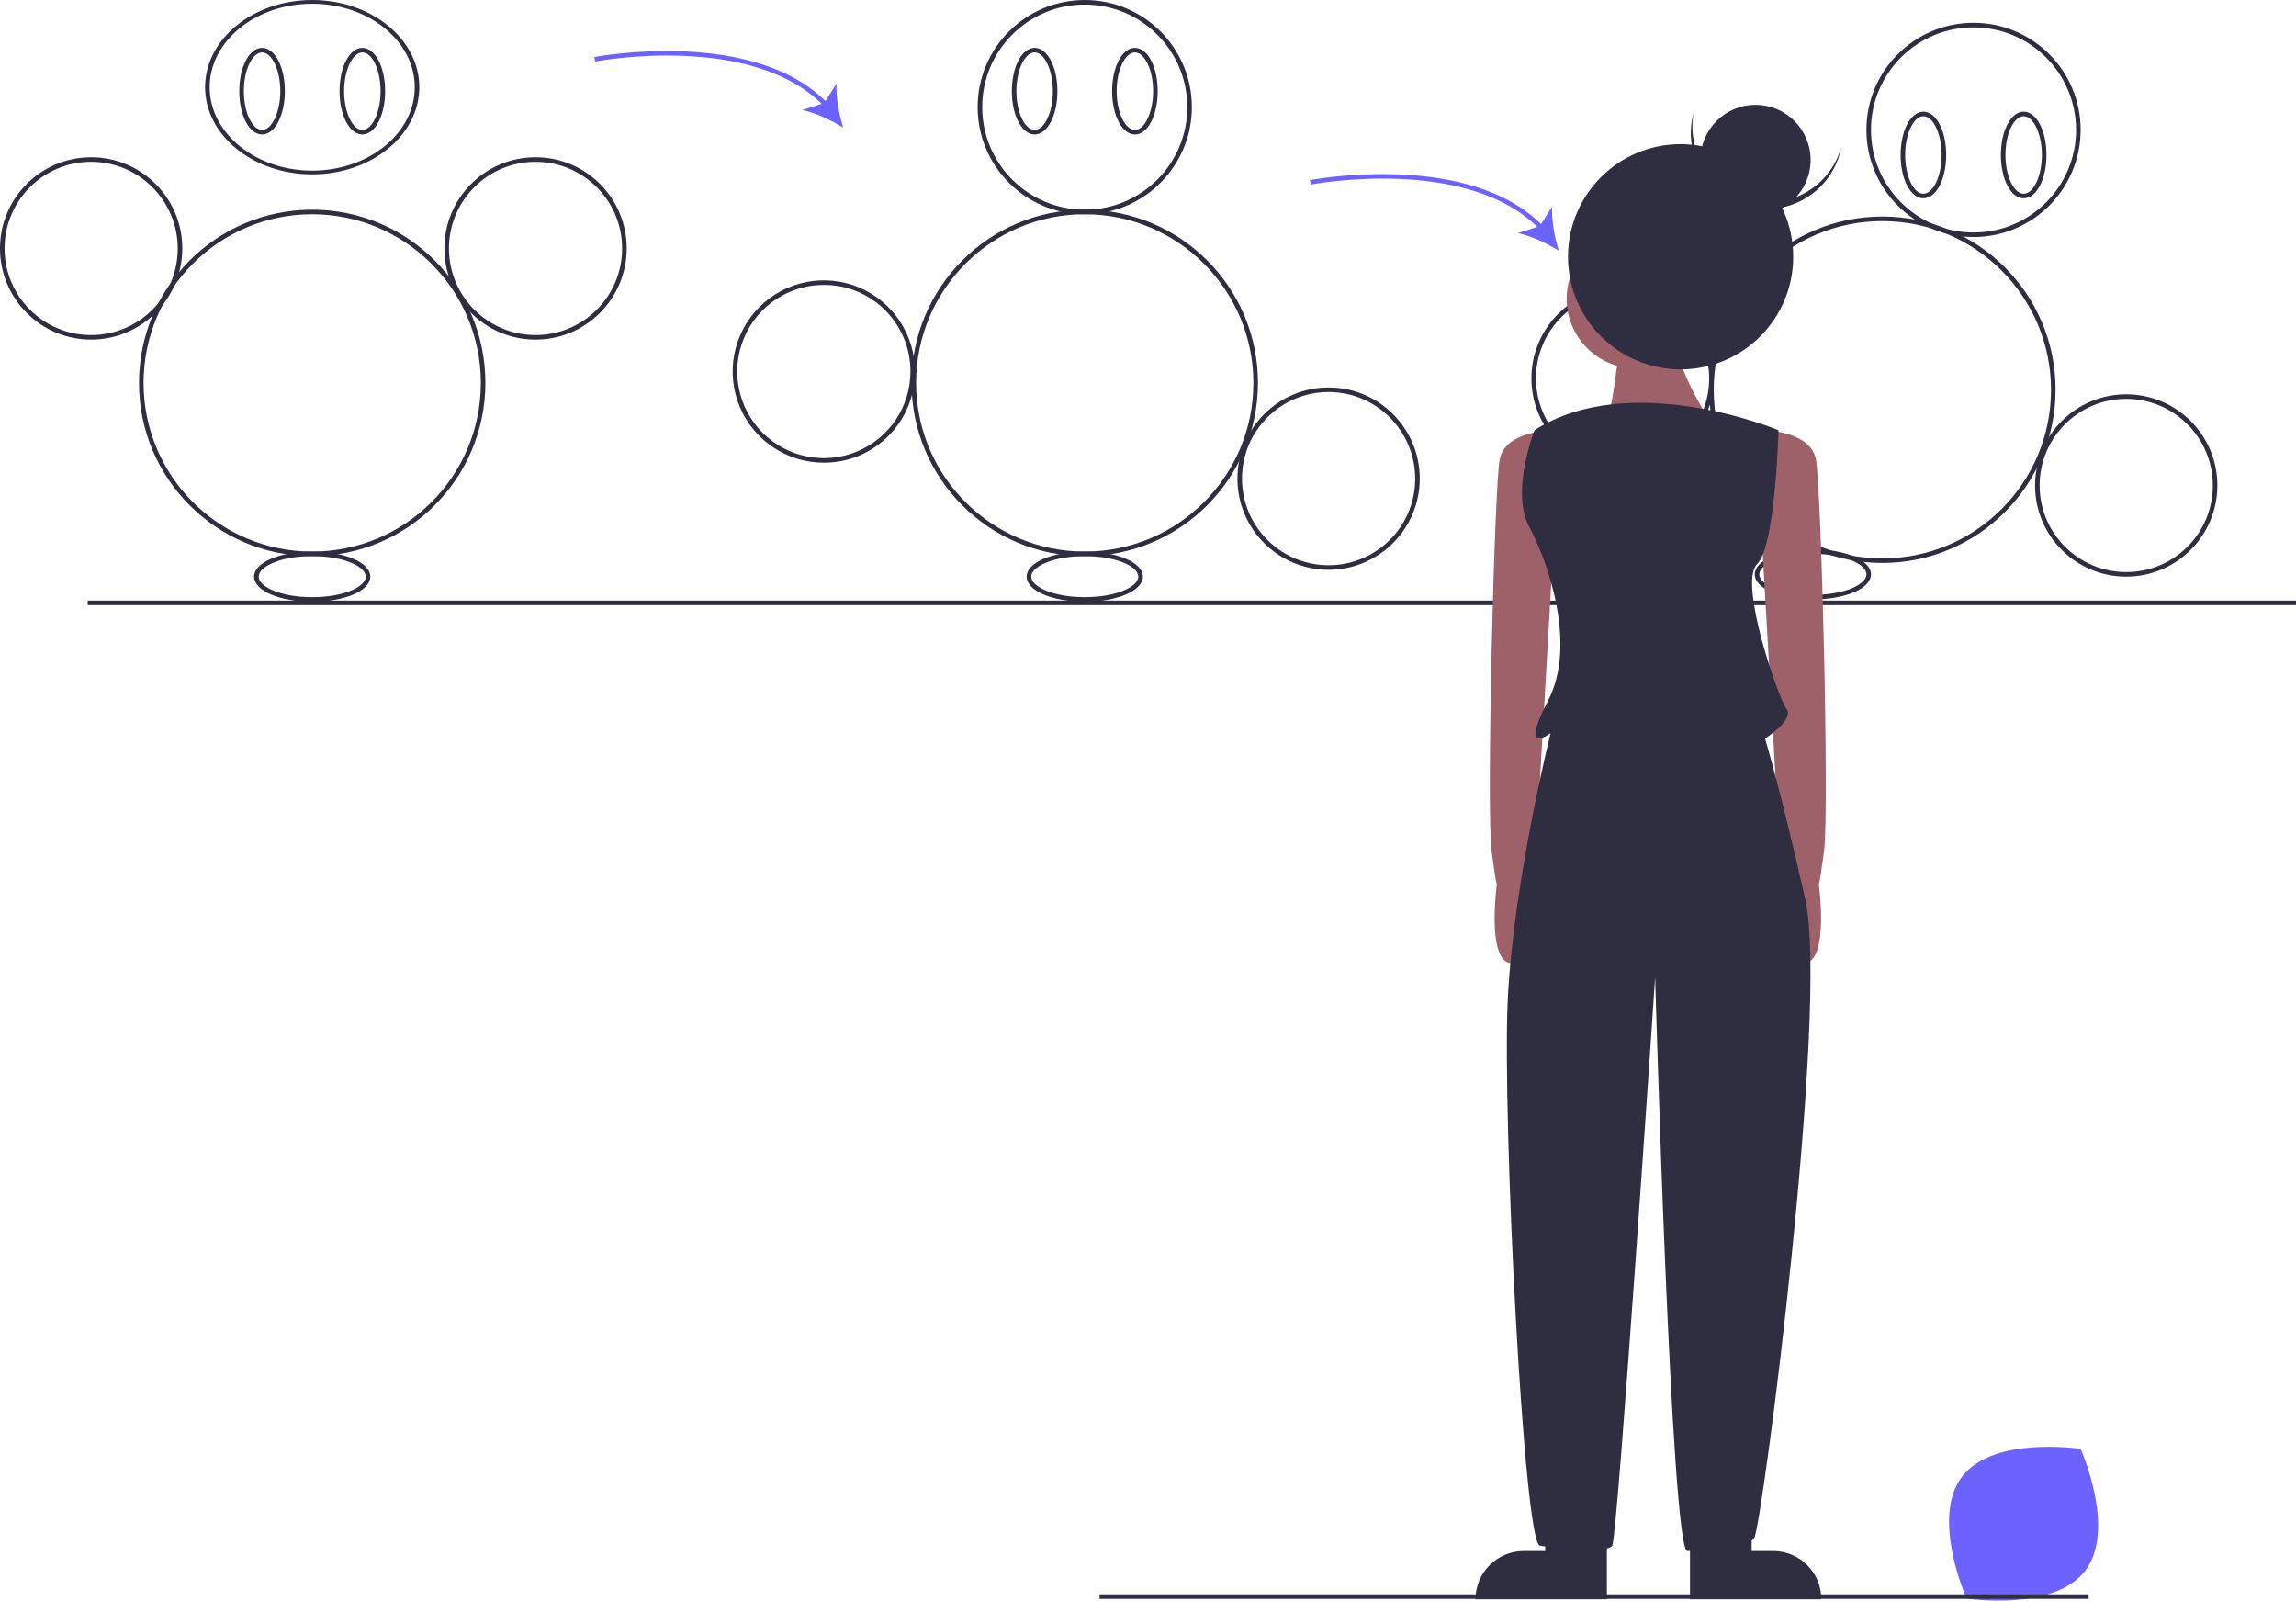
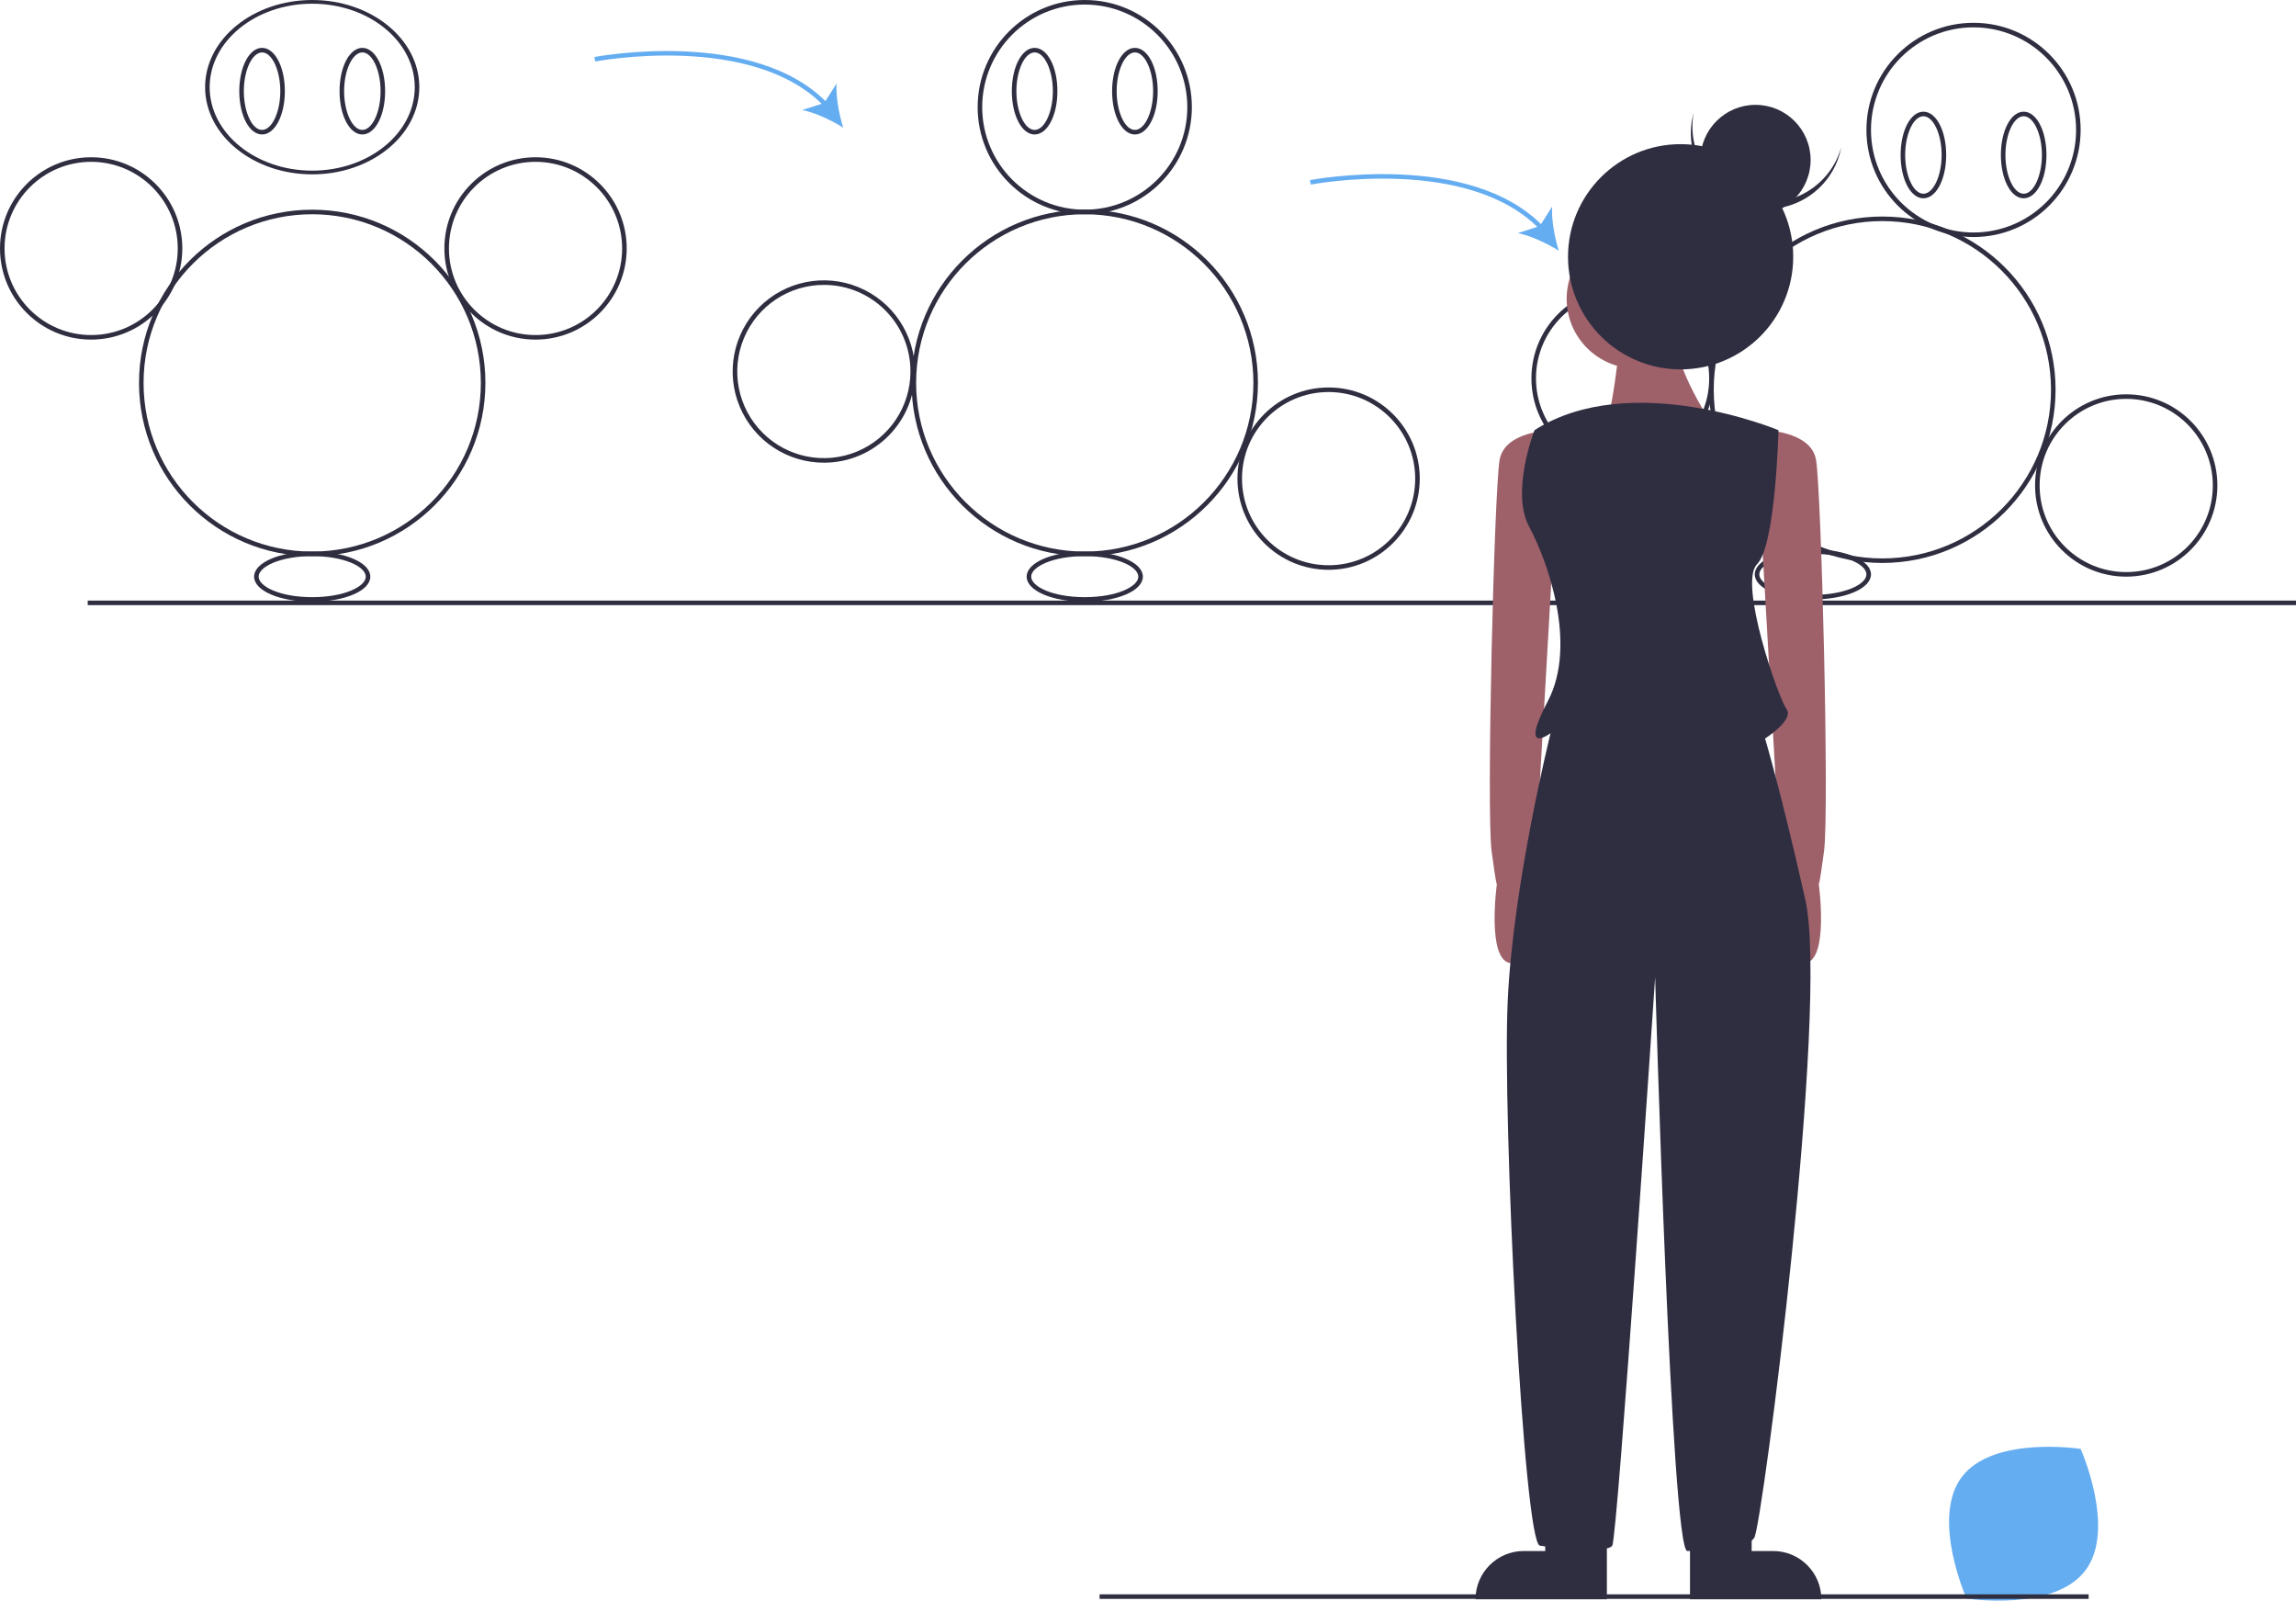
<svg xmlns="http://www.w3.org/2000/svg" id="e5c6fe42-ae74-4efe-bfa8-5003ba06ab4b" data-name="Layer 1" width="1007.5" height="702.272" viewBox="0 0 1007.5 702.272">
  <rect x="38.5" y="263.5" width="969" height="2" fill="#2f2e41" />
-   <path d="M957.174,746.777c-13.819,18.13,2.02,53.438,2.02,53.438s38.243,5.913,52.062-12.218-2.02-53.438-2.02-53.438S970.992,728.646,957.174,746.777Z" transform="translate(-96.25 -98.864)" fill="#6c63ff" />
+   <path d="M957.174,746.777c-13.819,18.13,2.02,53.438,2.02,53.438s38.243,5.913,52.062-12.218-2.02-53.438-2.02-53.438S970.992,728.646,957.174,746.777Z" transform="translate(-96.25 -98.864)" fill="#65adf1" />
  <path d="M233.25,342.864a76,76,0,1,1,76-76A76.086,76.086,0,0,1,233.25,342.864Zm0-150a74,74,0,1,0,74,74A74.084,74.084,0,0,0,233.25,192.864Z" transform="translate(-96.25 -98.864)" fill="#2f2e41" />
  <path d="M233.25,175.364c-25.916,0-47-17.159-47-38.25s21.084-38.25,47-38.25,47,17.159,47,38.25S259.166,175.364,233.25,175.364Zm0-74.872c-24.813,0-45,16.429-45,36.622s20.187,36.622,45,36.622,45-16.429,45-36.622S258.063,100.492,233.25,100.492Z" transform="translate(-96.25 -98.864)" fill="#2f2e41" />
  <path d="M211.25,157.864c-5.607,0-10-8.346-10-19s4.393-19,10-19,10,8.346,10,19S216.857,157.864,211.25,157.864Zm0-36c-4.337,0-8,7.785-8,17s3.663,17,8,17,8-7.785,8-17S215.587,121.864,211.25,121.864Z" transform="translate(-96.25 -98.864)" fill="#2f2e41" />
  <path d="M255.25,157.864c-5.607,0-10-8.346-10-19s4.393-19,10-19,10,8.346,10,19S260.857,157.864,255.25,157.864Zm0-36c-4.337,0-8,7.785-8,17s3.663,17,8,17,8-7.785,8-17S259.587,121.864,255.25,121.864Z" transform="translate(-96.25 -98.864)" fill="#2f2e41" />
  <path d="M331.25,247.864a40,40,0,1,1,40-40A40.046,40.046,0,0,1,331.25,247.864Zm0-78a38,38,0,1,0,38,38A38.043,38.043,0,0,0,331.25,169.864Z" transform="translate(-96.25 -98.864)" fill="#2f2e41" />
  <path d="M136.25,247.864a40,40,0,1,1,40-40A40.046,40.046,0,0,1,136.25,247.864Zm0-78a38,38,0,1,0,38,38A38.043,38.043,0,0,0,136.25,169.864Z" transform="translate(-96.25 -98.864)" fill="#2f2e41" />
  <path d="M233.25,362.864c-14.299,0-25.5-4.832-25.5-11s11.201-11,25.5-11,25.5,4.832,25.5,11S247.549,362.864,233.25,362.864Zm0-20c-14.057,0-23.5,4.654-23.5,9s9.443,9,23.5,9,23.5-4.654,23.5-9S247.307,342.864,233.25,342.864Z" transform="translate(-96.25 -98.864)" fill="#2f2e41" />
  <path d="M572.25,342.864a76,76,0,1,1,76-76A76.086,76.086,0,0,1,572.25,342.864Zm0-150a74,74,0,1,0,74,74A74.084,74.084,0,0,0,572.25,192.864Z" transform="translate(-96.25 -98.864)" fill="#2f2e41" />
  <path d="M572.25,192.864a47,47,0,1,1,47-47A47.053,47.053,0,0,1,572.25,192.864Zm0-92a45,45,0,1,0,45,45A45.051,45.051,0,0,0,572.25,100.864Z" transform="translate(-96.25 -98.864)" fill="#2f2e41" />
  <path d="M550.25,157.864c-5.607,0-10-8.346-10-19s4.393-19,10-19,10,8.346,10,19S555.857,157.864,550.25,157.864Zm0-36c-4.337,0-8,7.785-8,17s3.663,17,8,17,8-7.785,8-17S554.587,121.864,550.25,121.864Z" transform="translate(-96.25 -98.864)" fill="#2f2e41" />
  <path d="M594.25,157.864c-5.607,0-10-8.346-10-19s4.393-19,10-19,10,8.346,10,19S599.857,157.864,594.25,157.864Zm0-36c-4.337,0-8,7.785-8,17s3.663,17,8,17,8-7.785,8-17S598.587,121.864,594.25,121.864Z" transform="translate(-96.25 -98.864)" fill="#2f2e41" />
  <path d="M679.25,348.864a40,40,0,1,1,40-40A40.046,40.046,0,0,1,679.25,348.864Zm0-78a38,38,0,1,0,38,38A38.043,38.043,0,0,0,679.25,270.864Z" transform="translate(-96.25 -98.864)" fill="#2f2e41" />
  <path d="M458,301.864a40.001,40.001,0,1,1,39.75-40A39.921,39.921,0,0,1,458,301.864Zm0-78a38.001,38.001,0,1,0,37.763,38A37.925,37.925,0,0,0,458,223.864Z" transform="translate(-96.25 -98.864)" fill="#2f2e41" />
  <path d="M572.25,362.864c-14.299,0-25.5-4.832-25.5-11s11.201-11,25.5-11,25.5,4.832,25.5,11S586.549,362.864,572.25,362.864Zm0-20c-14.057,0-23.5,4.654-23.5,9s9.443,9,23.5,9,23.5-4.654,23.5-9S586.307,342.864,572.25,342.864Z" transform="translate(-96.25 -98.864)" fill="#2f2e41" />
  <path d="M922.25,345.864a76,76,0,1,1,76-76A76.086,76.086,0,0,1,922.25,345.864Zm0-150a74,74,0,1,0,74,74A74.084,74.084,0,0,0,922.25,195.864Z" transform="translate(-96.25 -98.864)" fill="#2f2e41" />
  <path d="M962.25,202.864a47,47,0,1,1,47-47A47.053,47.053,0,0,1,962.25,202.864Zm0-92a45,45,0,1,0,45,45A45.051,45.051,0,0,0,962.25,110.864Z" transform="translate(-96.25 -98.864)" fill="#2f2e41" />
  <path d="M940.25,185.864c-5.607,0-10-8.346-10-19s4.393-19,10-19,10,8.346,10,19S945.857,185.864,940.25,185.864Zm0-36c-4.337,0-8,7.785-8,17s3.663,17,8,17,8-7.785,8-17S944.587,149.864,940.25,149.864Z" transform="translate(-96.25 -98.864)" fill="#2f2e41" />
  <path d="M984.25,185.864c-5.607,0-10-8.346-10-19s4.393-19,10-19,10,8.346,10,19S989.857,185.864,984.25,185.864Zm0-36c-4.337,0-8,7.785-8,17s3.663,17,8,17,8-7.785,8-17S988.587,149.864,984.25,149.864Z" transform="translate(-96.25 -98.864)" fill="#2f2e41" />
  <path d="M1029.25,351.864a40,40,0,1,1,40-40A40.046,40.046,0,0,1,1029.25,351.864Zm0-78a38,38,0,1,0,38,38A38.043,38.043,0,0,0,1029.25,273.864Z" transform="translate(-96.25 -98.864)" fill="#2f2e41" />
  <path d="M808.25,304.864a40,40,0,1,1,40-40A40.046,40.046,0,0,1,808.25,304.864Zm0-78a38,38,0,1,0,38,38A38.043,38.043,0,0,0,808.25,226.864Z" transform="translate(-96.25 -98.864)" fill="#2f2e41" />
  <path d="M891.75,361.864c-14.299,0-25.5-4.832-25.5-11s11.201-11,25.5-11,25.5,4.832,25.5,11S906.049,361.864,891.75,361.864Zm0-20c-14.057,0-23.5,4.654-23.5,9s9.443,9,23.5,9,23.5-4.654,23.5-9S905.807,341.864,891.75,341.864Z" transform="translate(-96.25 -98.864)" fill="#2f2e41" />
-   <path d="M458.275,145.892c-31.29-33.161-100.143-20.182-100.834-20.046l-.383-1.963c.703-.137,70.632-13.316,102.672,20.636Z" transform="translate(-96.25 -98.864)" fill="#6c63ff" />
-   <path d="M466.25,154.864c-5.137-3.211-12.288-6.595-17.972-7.728l9.633-3.084,5.429-8.532C462.993,141.305,464.449,149.081,466.25,154.864Z" transform="translate(-96.25 -98.864)" fill="#6c63ff" />
-   <path d="M772.275,199.892c-31.291-33.162-100.143-20.182-100.834-20.046l-.383-1.963c.703-.137,70.633-13.316,102.672,20.636Z" transform="translate(-96.25 -98.864)" fill="#6c63ff" />
-   <path d="M780.25,208.864c-5.137-3.211-12.288-6.595-17.972-7.728l9.633-3.084,5.429-8.532C776.993,195.305,778.449,203.081,780.25,208.864Z" transform="translate(-96.25 -98.864)" fill="#6c63ff" />
+   <path d="M458.275,145.892c-31.29-33.161-100.143-20.182-100.834-20.046l-.383-1.963c.703-.137,70.632-13.316,102.672,20.636Z" transform="translate(-96.25 -98.864)" fill="#65adf1" />
+   <path d="M466.25,154.864c-5.137-3.211-12.288-6.595-17.972-7.728l9.633-3.084,5.429-8.532C462.993,141.305,464.449,149.081,466.25,154.864Z" transform="translate(-96.25 -98.864)" fill="#65adf1" />
+   <path d="M772.275,199.892c-31.291-33.162-100.143-20.182-100.834-20.046l-.383-1.963c.703-.137,70.633-13.316,102.672,20.636Z" transform="translate(-96.25 -98.864)" fill="#65adf1" />
+   <path d="M780.25,208.864c-5.137-3.211-12.288-6.595-17.972-7.728l9.633-3.084,5.429-8.532C776.993,195.305,778.449,203.081,780.25,208.864Z" transform="translate(-96.25 -98.864)" fill="#65adf1" />
  <path d="M777.833,287.602s-21.176,0-23.529,12.941-5.882,154.115-3.529,171.762,2.353,14.117,2.353,14.117-4.691,33.534,5.89,35.002S769.598,482.893,769.598,482.893l8.235-143.527Z" transform="translate(-96.25 -98.864)" fill="#9e616a" />
  <path d="M869.596,287.602s21.176,0,23.529,12.941,5.882,154.115,3.529,171.762-2.353,14.117-2.353,14.117,4.691,33.534-5.89,35.002-10.58-38.531-10.58-38.531l-8.235-143.527Z" transform="translate(-96.25 -98.864)" fill="#9e616a" />
  <path d="M774.304,779.358h-9.412a21.176,21.176,0,0,0-21.176,21.176v0h57.646V773.476H774.304Z" transform="translate(-96.25 -98.864)" fill="#2f2e41" />
  <path d="M864.89,779.358H874.302a21.176,21.176,0,0,1,21.176,21.176v0h-57.646V773.476h27.058Z" transform="translate(-96.25 -98.864)" fill="#2f2e41" />
  <circle cx="718.053" cy="131.092" r="30.588" fill="#9e616a" />
  <path d="M807.244,246.427s-3.529,38.823-8.235,42.352,49.411-2.353,49.411-2.353-18.823-28.235-15.294-37.646S807.244,246.427,807.244,246.427Z" transform="translate(-96.25 -98.864)" fill="#9e616a" />
  <path d="M876.655,287.602s-64.705-27.058-107.057,0c0,0-10.588,27.058-2.353,42.352s21.176,51.764,8.235,76.469,1.176,14.117,1.176,14.117S760.186,486.422,757.834,538.186s7.059,237.643,14.117,238.819,29.411,3.529,31.764,0S822.538,527.598,822.538,527.598s7.059,251.76,14.117,251.76,25.882,0,29.411-5.882S899.007,540.539,888.419,493.481,870.773,422.894,870.773,422.894s12.941-8.235,9.412-12.941S859.008,354.66,867.243,346.425,876.655,287.602,876.655,287.602Z" transform="translate(-96.25 -98.864)" fill="#2f2e41" />
  <circle cx="737.465" cy="112.657" r="49.411" fill="#2f2e41" />
  <path d="M864.569,186.786a33.285,33.285,0,0,1-25.113-38.465c-.144.506-.28,1.016-.402,1.534a33.286,33.286,0,0,0,64.806,15.227c.122-.518.227-1.035.324-1.552A33.285,33.285,0,0,1,864.569,186.786Z" transform="translate(-96.25 -98.864)" fill="#2f2e41" />
  <circle cx="770.33" cy="70.18" r="24.18" fill="#2f2e41" />
  <rect x="482.5" y="699.5" width="434" height="2" fill="#2f2e41" />
</svg>
